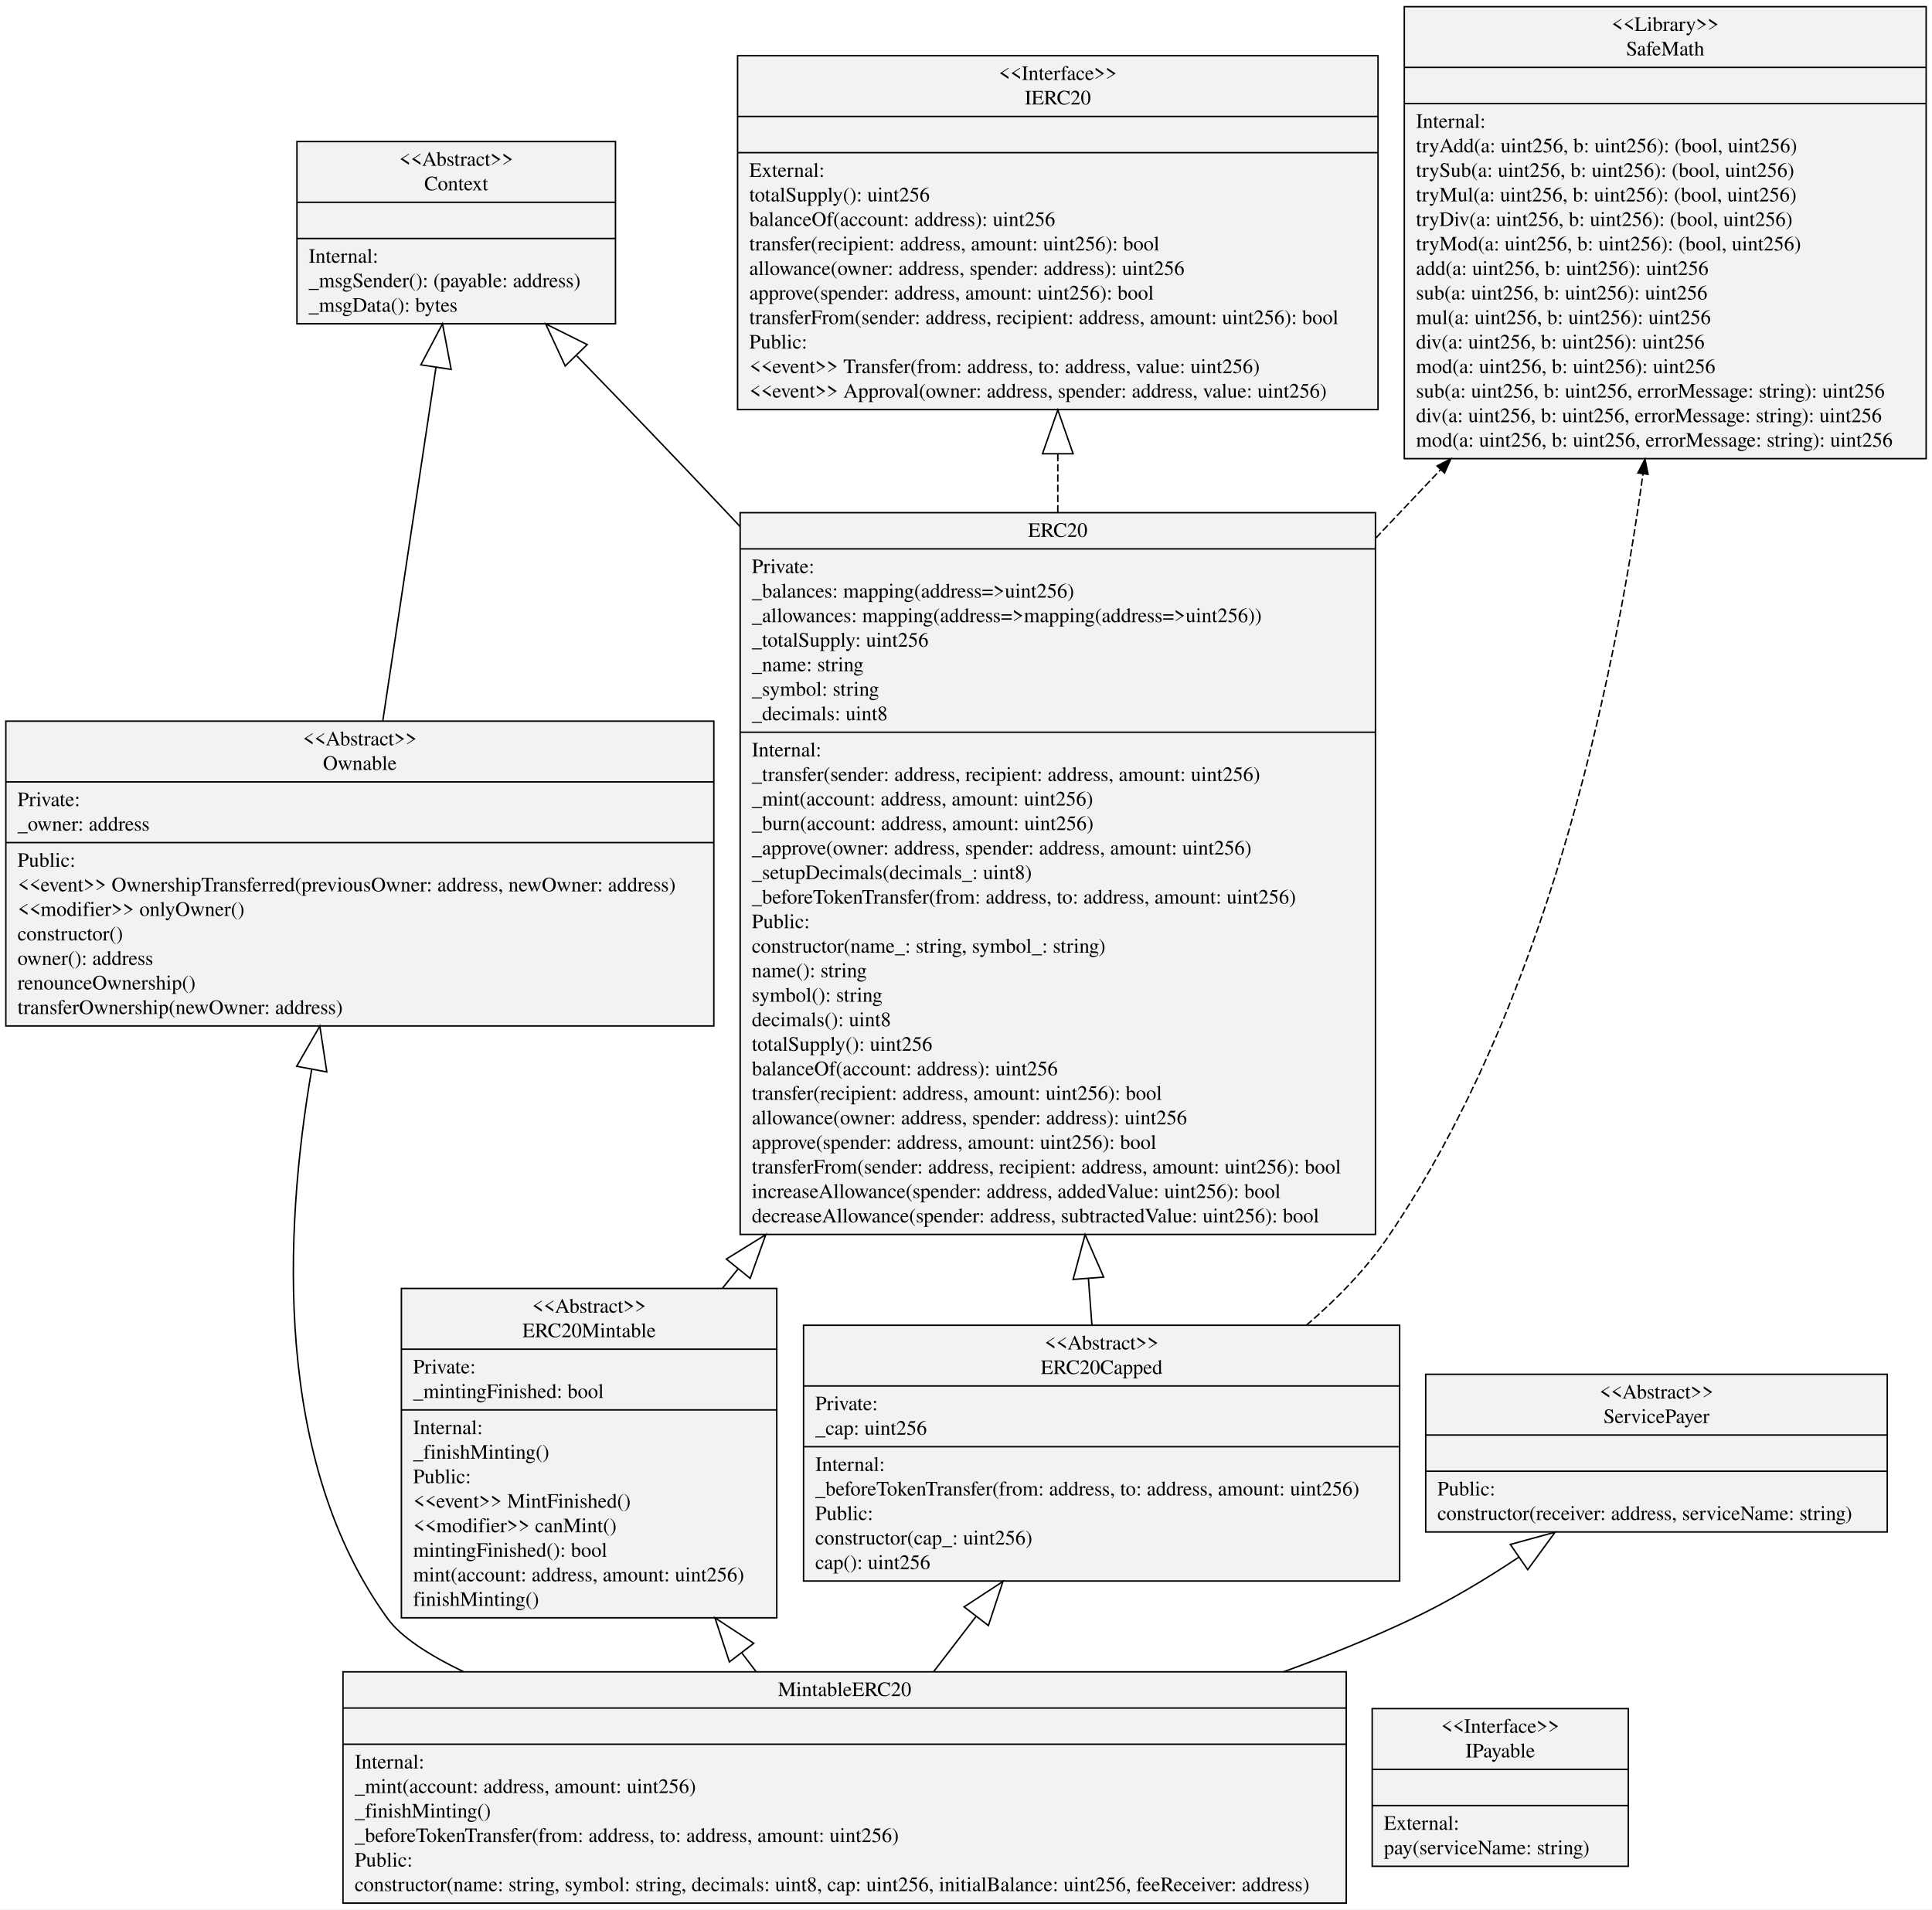
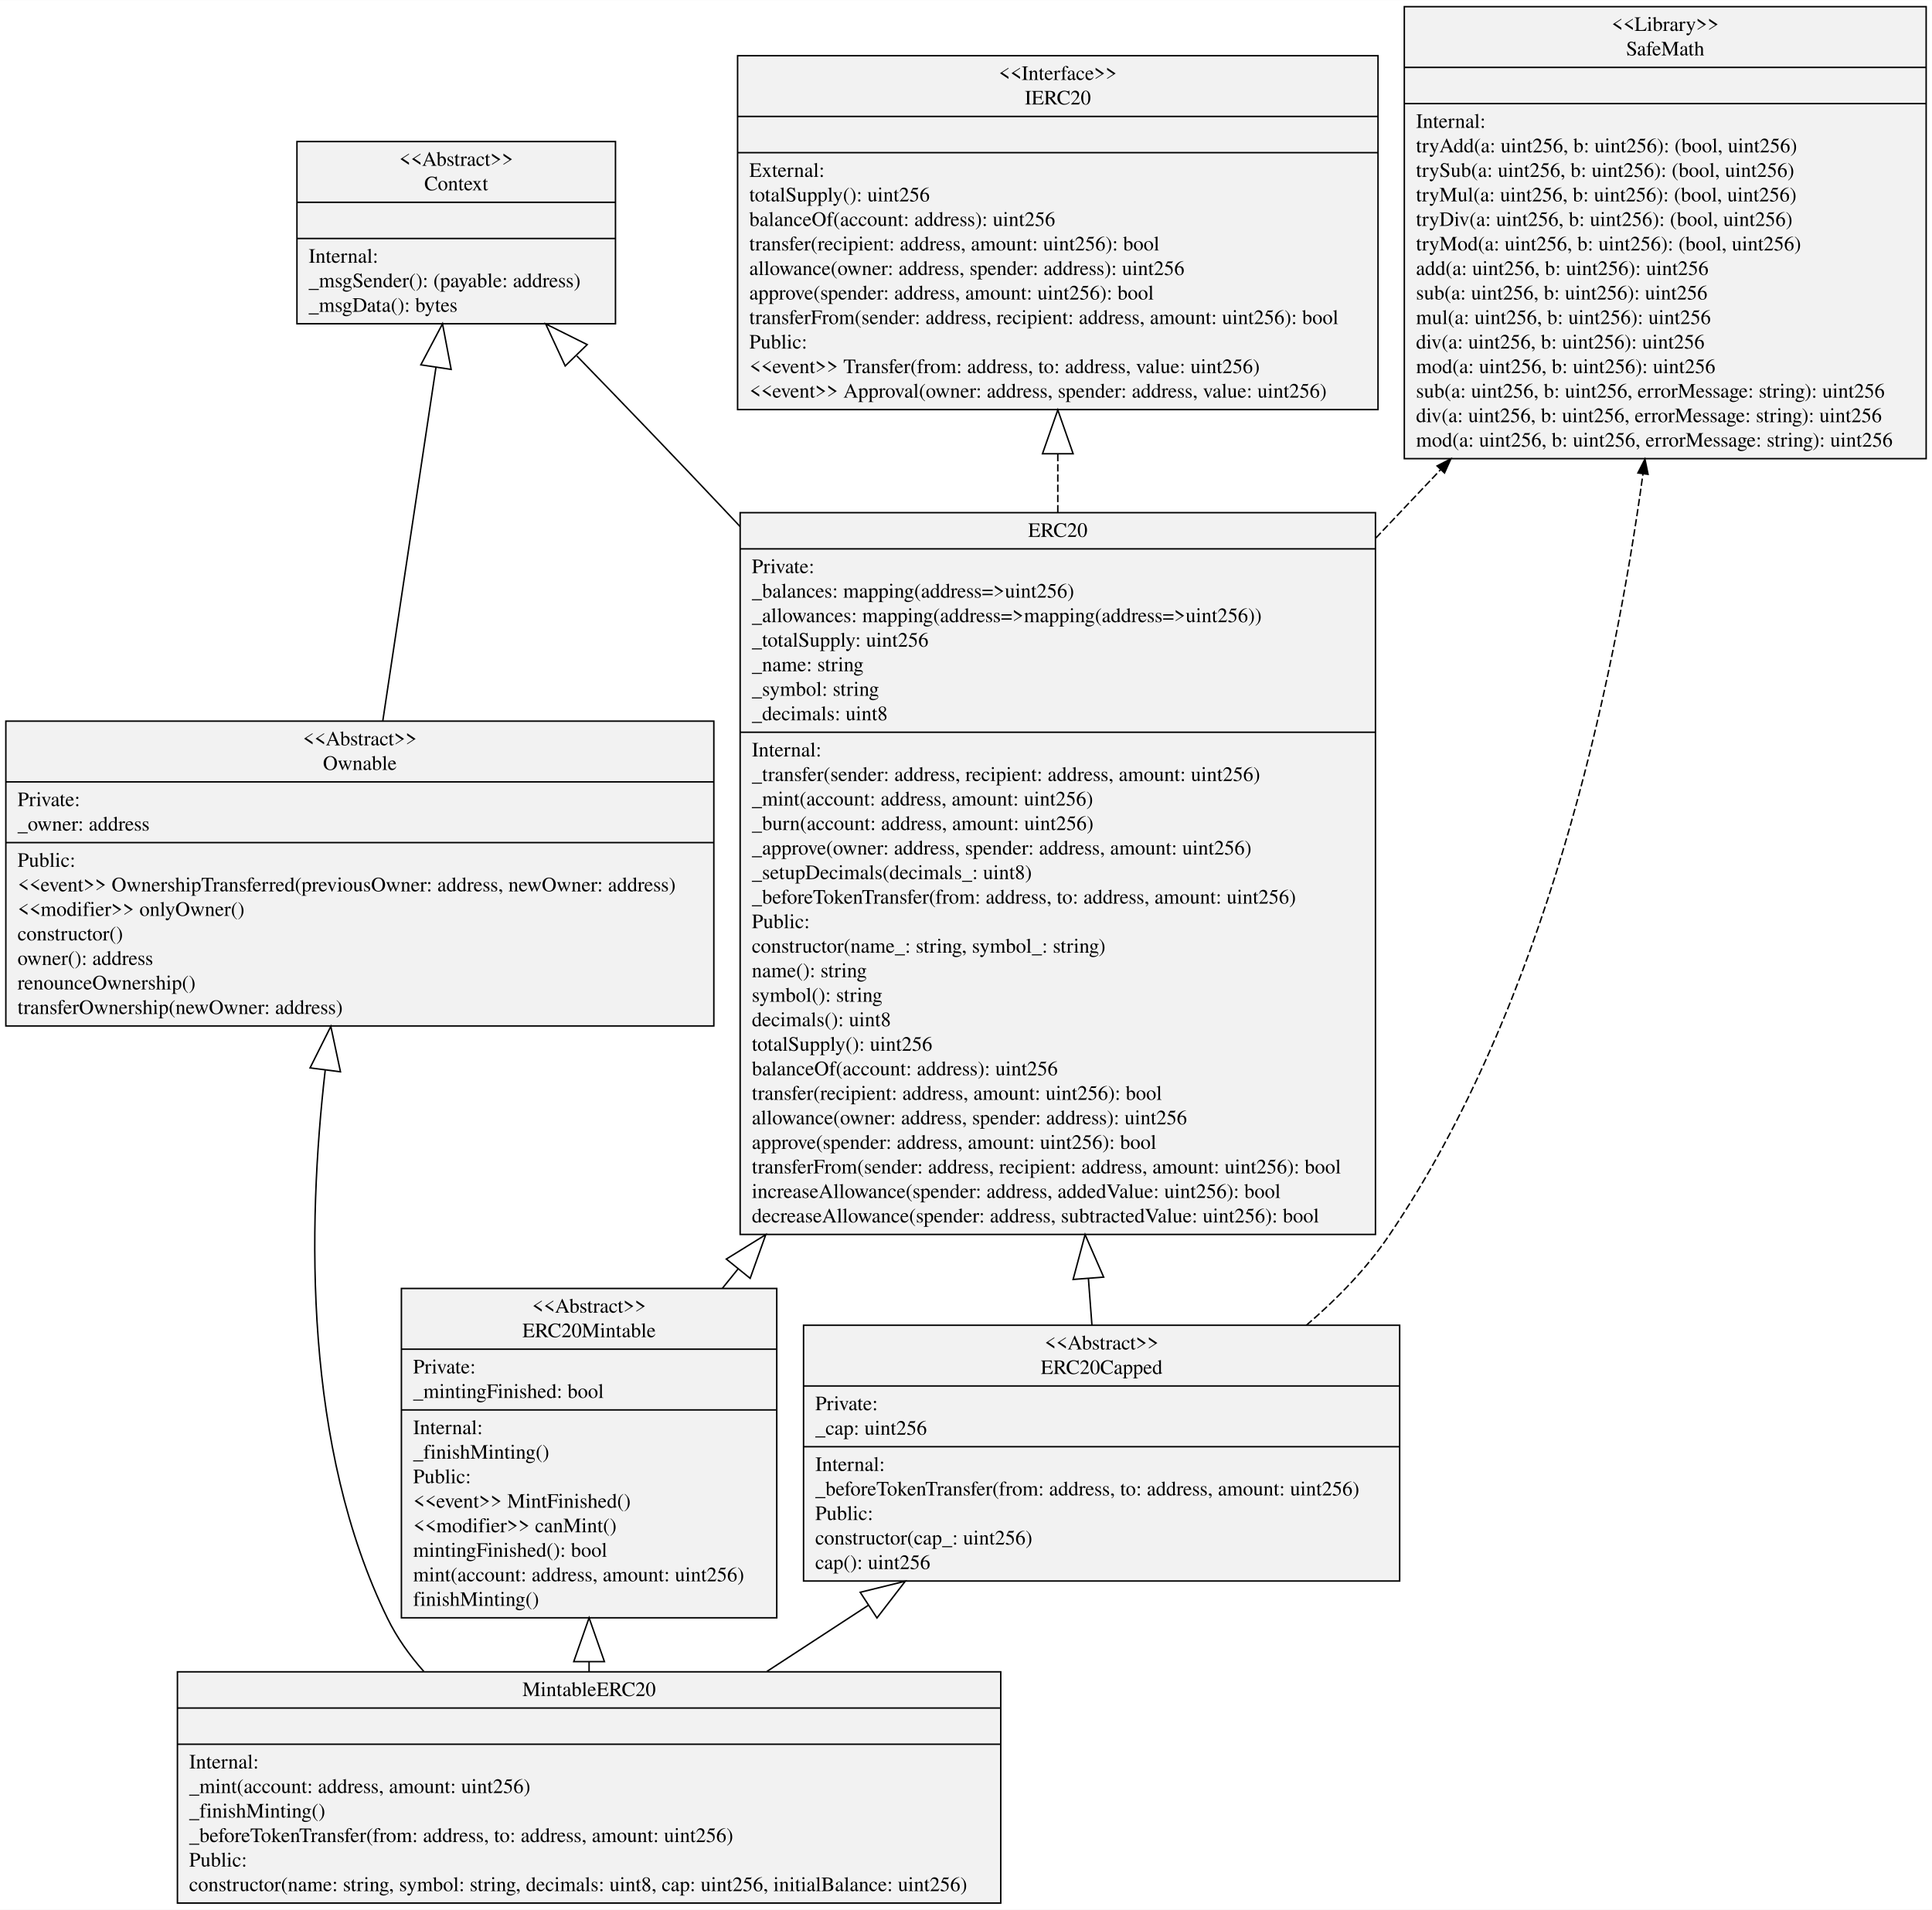
<svg xmlns="http://www.w3.org/2000/svg" width="1323pt" height="1308pt" viewBox="0.00 0.00 1323.13 1308.00">
  <g id="graph0" class="graph" transform="scale(1 1) rotate(0) translate(4 1304)">
    <polygon fill="#ffffff" stroke="transparent" points="-4,4 -4,-1304 1319.133,-1304 1319.133,4 -4,4" />
    <g id="node1" class="node">
      <polygon fill="#f2f2f2" stroke="#000000" points="199.365,-1082.3 199.365,-1207.1 417.509,-1207.1 417.509,-1082.3 199.365,-1082.3" />
      <text text-anchor="middle" x="308.437" y="-1190.5" font-family="Times,serif" font-size="14.00" fill="#000000">&lt;&lt;Abstract&gt;&gt;</text>
      <text text-anchor="middle" x="308.437" y="-1173.7" font-family="Times,serif" font-size="14.00" fill="#000000">Context</text>
      <polyline fill="none" stroke="#000000" points="199.365,-1165.5 417.509,-1165.5 " />
      <text text-anchor="middle" x="308.437" y="-1148.9" font-family="Times,serif" font-size="14.00" fill="#000000"> </text>
      <polyline fill="none" stroke="#000000" points="199.365,-1140.7 417.509,-1140.7 " />
      <text text-anchor="start" x="207.365" y="-1124.1" font-family="Times,serif" font-size="14.00" fill="#000000">Internal:</text>
      <text text-anchor="start" x="207.365" y="-1107.3" font-family="Times,serif" font-size="14.00" fill="#000000">    _msgSender(): (payable: address)</text>
      <text text-anchor="start" x="207.365" y="-1090.5" font-family="Times,serif" font-size="14.00" fill="#000000">    _msgData(): bytes</text>
    </g>
    <g id="node2" class="node">
      <polygon fill="#f2f2f2" stroke="#000000" points="0,-601.3 0,-810.1 484.874,-810.1 484.874,-601.3 0,-601.3" />
      <text text-anchor="middle" x="242.437" y="-793.5" font-family="Times,serif" font-size="14.00" fill="#000000">&lt;&lt;Abstract&gt;&gt;</text>
      <text text-anchor="middle" x="242.437" y="-776.7" font-family="Times,serif" font-size="14.00" fill="#000000">Ownable</text>
      <polyline fill="none" stroke="#000000" points="0,-768.5 484.874,-768.5 " />
      <text text-anchor="start" x="8" y="-751.9" font-family="Times,serif" font-size="14.00" fill="#000000">Private:</text>
      <text text-anchor="start" x="8" y="-735.1" font-family="Times,serif" font-size="14.00" fill="#000000">   _owner: address</text>
      <polyline fill="none" stroke="#000000" points="0,-726.9 484.874,-726.9 " />
      <text text-anchor="start" x="8" y="-710.3" font-family="Times,serif" font-size="14.00" fill="#000000">Public:</text>
      <text text-anchor="start" x="8" y="-693.5" font-family="Times,serif" font-size="14.00" fill="#000000">    &lt;&lt;event&gt;&gt; OwnershipTransferred(previousOwner: address, newOwner: address)</text>
      <text text-anchor="start" x="8" y="-676.7" font-family="Times,serif" font-size="14.00" fill="#000000">    &lt;&lt;modifier&gt;&gt; onlyOwner()</text>
      <text text-anchor="start" x="8" y="-659.9" font-family="Times,serif" font-size="14.00" fill="#000000">    constructor()</text>
      <text text-anchor="start" x="8" y="-643.1" font-family="Times,serif" font-size="14.00" fill="#000000">    owner(): address</text>
      <text text-anchor="start" x="8" y="-626.3" font-family="Times,serif" font-size="14.00" fill="#000000">    renounceOwnership()</text>
      <text text-anchor="start" x="8" y="-609.5" font-family="Times,serif" font-size="14.00" fill="#000000">    transferOwnership(newOwner: address)</text>
    </g>
    <g id="edge1" class="edge">
      <path fill="none" stroke="#000000" d="M258.162,-810.294C269.23,-883.914 283.909,-981.552 294.546,-1052.306" />
      <polygon fill="none" stroke="#000000" points="284.207,-1054.157 299.05,-1082.263 304.973,-1051.035 284.207,-1054.157" />
    </g>
    <g id="node3" class="node">
      <polygon fill="#f2f2f2" stroke="#000000" points="501.137,-1023.5 501.137,-1265.9 939.737,-1265.9 939.737,-1023.5 501.137,-1023.5" />
      <text text-anchor="middle" x="720.437" y="-1249.3" font-family="Times,serif" font-size="14.00" fill="#000000">&lt;&lt;Interface&gt;&gt;</text>
      <text text-anchor="middle" x="720.437" y="-1232.5" font-family="Times,serif" font-size="14.00" fill="#000000">IERC20</text>
      <polyline fill="none" stroke="#000000" points="501.137,-1224.3 939.737,-1224.3 " />
      <text text-anchor="middle" x="720.437" y="-1207.7" font-family="Times,serif" font-size="14.00" fill="#000000"> </text>
      <polyline fill="none" stroke="#000000" points="501.137,-1199.5 939.737,-1199.5 " />
      <text text-anchor="start" x="509.137" y="-1182.9" font-family="Times,serif" font-size="14.00" fill="#000000">External:</text>
      <text text-anchor="start" x="509.137" y="-1166.1" font-family="Times,serif" font-size="14.00" fill="#000000">     totalSupply(): uint256</text>
      <text text-anchor="start" x="509.137" y="-1149.3" font-family="Times,serif" font-size="14.00" fill="#000000">     balanceOf(account: address): uint256</text>
      <text text-anchor="start" x="509.137" y="-1132.5" font-family="Times,serif" font-size="14.00" fill="#000000">     transfer(recipient: address, amount: uint256): bool</text>
      <text text-anchor="start" x="509.137" y="-1115.7" font-family="Times,serif" font-size="14.00" fill="#000000">     allowance(owner: address, spender: address): uint256</text>
      <text text-anchor="start" x="509.137" y="-1098.9" font-family="Times,serif" font-size="14.00" fill="#000000">     approve(spender: address, amount: uint256): bool</text>
      <text text-anchor="start" x="509.137" y="-1082.1" font-family="Times,serif" font-size="14.00" fill="#000000">     transferFrom(sender: address, recipient: address, amount: uint256): bool</text>
      <text text-anchor="start" x="509.137" y="-1065.3" font-family="Times,serif" font-size="14.00" fill="#000000">Public:</text>
      <text text-anchor="start" x="509.137" y="-1048.5" font-family="Times,serif" font-size="14.00" fill="#000000">    &lt;&lt;event&gt;&gt; Transfer(from: address, to: address, value: uint256)</text>
      <text text-anchor="start" x="509.137" y="-1031.7" font-family="Times,serif" font-size="14.00" fill="#000000">    &lt;&lt;event&gt;&gt; Approval(owner: address, spender: address, value: uint256)</text>
    </g>
    <g id="node4" class="node">
      <polygon fill="#f2f2f2" stroke="#000000" points="957.741,-989.9 957.741,-1299.5 1315.133,-1299.5 1315.133,-989.9 957.741,-989.9" />
      <text text-anchor="middle" x="1136.437" y="-1282.9" font-family="Times,serif" font-size="14.00" fill="#000000">&lt;&lt;Library&gt;&gt;</text>
      <text text-anchor="middle" x="1136.437" y="-1266.1" font-family="Times,serif" font-size="14.00" fill="#000000">SafeMath</text>
      <polyline fill="none" stroke="#000000" points="957.741,-1257.9 1315.133,-1257.9 " />
      <text text-anchor="middle" x="1136.437" y="-1241.3" font-family="Times,serif" font-size="14.00" fill="#000000"> </text>
      <polyline fill="none" stroke="#000000" points="957.741,-1233.1 1315.133,-1233.1 " />
      <text text-anchor="start" x="965.741" y="-1216.5" font-family="Times,serif" font-size="14.00" fill="#000000">Internal:</text>
      <text text-anchor="start" x="965.741" y="-1199.7" font-family="Times,serif" font-size="14.00" fill="#000000">    tryAdd(a: uint256, b: uint256): (bool, uint256)</text>
      <text text-anchor="start" x="965.741" y="-1182.9" font-family="Times,serif" font-size="14.00" fill="#000000">    trySub(a: uint256, b: uint256): (bool, uint256)</text>
      <text text-anchor="start" x="965.741" y="-1166.1" font-family="Times,serif" font-size="14.00" fill="#000000">    tryMul(a: uint256, b: uint256): (bool, uint256)</text>
      <text text-anchor="start" x="965.741" y="-1149.3" font-family="Times,serif" font-size="14.00" fill="#000000">    tryDiv(a: uint256, b: uint256): (bool, uint256)</text>
      <text text-anchor="start" x="965.741" y="-1132.5" font-family="Times,serif" font-size="14.00" fill="#000000">    tryMod(a: uint256, b: uint256): (bool, uint256)</text>
      <text text-anchor="start" x="965.741" y="-1115.7" font-family="Times,serif" font-size="14.00" fill="#000000">    add(a: uint256, b: uint256): uint256</text>
      <text text-anchor="start" x="965.741" y="-1098.9" font-family="Times,serif" font-size="14.00" fill="#000000">    sub(a: uint256, b: uint256): uint256</text>
      <text text-anchor="start" x="965.741" y="-1082.1" font-family="Times,serif" font-size="14.00" fill="#000000">    mul(a: uint256, b: uint256): uint256</text>
      <text text-anchor="start" x="965.741" y="-1065.3" font-family="Times,serif" font-size="14.00" fill="#000000">    div(a: uint256, b: uint256): uint256</text>
      <text text-anchor="start" x="965.741" y="-1048.5" font-family="Times,serif" font-size="14.00" fill="#000000">    mod(a: uint256, b: uint256): uint256</text>
      <text text-anchor="start" x="965.741" y="-1031.7" font-family="Times,serif" font-size="14.00" fill="#000000">    sub(a: uint256, b: uint256, errorMessage: string): uint256</text>
      <text text-anchor="start" x="965.741" y="-1014.9" font-family="Times,serif" font-size="14.00" fill="#000000">    div(a: uint256, b: uint256, errorMessage: string): uint256</text>
      <text text-anchor="start" x="965.741" y="-998.1" font-family="Times,serif" font-size="14.00" fill="#000000">    mod(a: uint256, b: uint256, errorMessage: string): uint256</text>
    </g>
    <g id="node5" class="node">
      <polygon fill="#f2f2f2" stroke="#000000" points="502.887,-458.5 502.887,-952.9 937.987,-952.9 937.987,-458.5 502.887,-458.5" />
      <text text-anchor="middle" x="720.437" y="-936.3" font-family="Times,serif" font-size="14.00" fill="#000000">ERC20</text>
      <polyline fill="none" stroke="#000000" points="502.887,-928.1 937.987,-928.1 " />
      <text text-anchor="start" x="510.887" y="-911.5" font-family="Times,serif" font-size="14.00" fill="#000000">Private:</text>
      <text text-anchor="start" x="510.887" y="-894.7" font-family="Times,serif" font-size="14.00" fill="#000000">   _balances: mapping(address=&gt;uint256)</text>
      <text text-anchor="start" x="510.887" y="-877.9" font-family="Times,serif" font-size="14.00" fill="#000000">   _allowances: mapping(address=&gt;mapping(address=&gt;uint256))</text>
      <text text-anchor="start" x="510.887" y="-861.1" font-family="Times,serif" font-size="14.00" fill="#000000">   _totalSupply: uint256</text>
      <text text-anchor="start" x="510.887" y="-844.3" font-family="Times,serif" font-size="14.00" fill="#000000">   _name: string</text>
      <text text-anchor="start" x="510.887" y="-827.5" font-family="Times,serif" font-size="14.00" fill="#000000">   _symbol: string</text>
      <text text-anchor="start" x="510.887" y="-810.7" font-family="Times,serif" font-size="14.00" fill="#000000">   _decimals: uint8</text>
      <polyline fill="none" stroke="#000000" points="502.887,-802.5 937.987,-802.5 " />
      <text text-anchor="start" x="510.887" y="-785.9" font-family="Times,serif" font-size="14.00" fill="#000000">Internal:</text>
      <text text-anchor="start" x="510.887" y="-769.1" font-family="Times,serif" font-size="14.00" fill="#000000">    _transfer(sender: address, recipient: address, amount: uint256)</text>
      <text text-anchor="start" x="510.887" y="-752.3" font-family="Times,serif" font-size="14.00" fill="#000000">    _mint(account: address, amount: uint256)</text>
      <text text-anchor="start" x="510.887" y="-735.5" font-family="Times,serif" font-size="14.00" fill="#000000">    _burn(account: address, amount: uint256)</text>
      <text text-anchor="start" x="510.887" y="-718.7" font-family="Times,serif" font-size="14.00" fill="#000000">    _approve(owner: address, spender: address, amount: uint256)</text>
      <text text-anchor="start" x="510.887" y="-701.9" font-family="Times,serif" font-size="14.00" fill="#000000">    _setupDecimals(decimals_: uint8)</text>
      <text text-anchor="start" x="510.887" y="-685.1" font-family="Times,serif" font-size="14.00" fill="#000000">    _beforeTokenTransfer(from: address, to: address, amount: uint256)</text>
      <text text-anchor="start" x="510.887" y="-668.3" font-family="Times,serif" font-size="14.00" fill="#000000">Public:</text>
      <text text-anchor="start" x="510.887" y="-651.5" font-family="Times,serif" font-size="14.00" fill="#000000">    constructor(name_: string, symbol_: string)</text>
      <text text-anchor="start" x="510.887" y="-634.7" font-family="Times,serif" font-size="14.00" fill="#000000">    name(): string</text>
      <text text-anchor="start" x="510.887" y="-617.9" font-family="Times,serif" font-size="14.00" fill="#000000">    symbol(): string</text>
      <text text-anchor="start" x="510.887" y="-601.1" font-family="Times,serif" font-size="14.00" fill="#000000">    decimals(): uint8</text>
      <text text-anchor="start" x="510.887" y="-584.3" font-family="Times,serif" font-size="14.00" fill="#000000">    totalSupply(): uint256</text>
      <text text-anchor="start" x="510.887" y="-567.5" font-family="Times,serif" font-size="14.00" fill="#000000">    balanceOf(account: address): uint256</text>
      <text text-anchor="start" x="510.887" y="-550.7" font-family="Times,serif" font-size="14.00" fill="#000000">    transfer(recipient: address, amount: uint256): bool</text>
      <text text-anchor="start" x="510.887" y="-533.9" font-family="Times,serif" font-size="14.00" fill="#000000">    allowance(owner: address, spender: address): uint256</text>
      <text text-anchor="start" x="510.887" y="-517.1" font-family="Times,serif" font-size="14.00" fill="#000000">    approve(spender: address, amount: uint256): bool</text>
      <text text-anchor="start" x="510.887" y="-500.3" font-family="Times,serif" font-size="14.00" fill="#000000">    transferFrom(sender: address, recipient: address, amount: uint256): bool</text>
      <text text-anchor="start" x="510.887" y="-483.5" font-family="Times,serif" font-size="14.00" fill="#000000">    increaseAllowance(spender: address, addedValue: uint256): bool</text>
      <text text-anchor="start" x="510.887" y="-466.7" font-family="Times,serif" font-size="14.00" fill="#000000">    decreaseAllowance(spender: address, subtractedValue: uint256): bool</text>
    </g>
    <g id="edge2" class="edge">
      <path fill="none" stroke="#000000" d="M502.79,-943.447C499.655,-946.789 496.536,-950.109 493.437,-953.4 460.243,-988.659 423.219,-1027.113 391.065,-1060.236" />
      <polygon fill="none" stroke="#000000" points="383.081,-1053.385 369.69,-1082.211 398.134,-1068.028 383.081,-1053.385" />
    </g>
    <g id="edge3" class="edge">
      <path fill="none" stroke="#000000" stroke-dasharray="5,2" d="M720.437,-953.106C720.437,-966.648 720.437,-980.047 720.437,-993.09" />
      <polygon fill="none" stroke="#000000" points="709.937,-993.243 720.437,-1023.243 730.937,-993.243 709.937,-993.243" />
    </g>
    <g id="edge4" class="edge">
      <path fill="none" stroke="#000000" stroke-dasharray="5,2" d="M938.184,-935.486C953.135,-951.264 968.019,-966.97 982.526,-982.279" />
      <polygon fill="#000000" stroke="#000000" points="980.197,-984.91 989.615,-989.761 985.278,-980.095 980.197,-984.91" />
    </g>
    <g id="node6" class="node">
      <polygon fill="#f2f2f2" stroke="#000000" points="546.309,-221.1 546.309,-396.3 954.565,-396.3 954.565,-221.1 546.309,-221.1" />
      <text text-anchor="middle" x="750.437" y="-379.7" font-family="Times,serif" font-size="14.00" fill="#000000">&lt;&lt;Abstract&gt;&gt;</text>
      <text text-anchor="middle" x="750.437" y="-362.9" font-family="Times,serif" font-size="14.00" fill="#000000">ERC20Capped</text>
      <polyline fill="none" stroke="#000000" points="546.309,-354.7 954.565,-354.7 " />
      <text text-anchor="start" x="554.309" y="-338.1" font-family="Times,serif" font-size="14.00" fill="#000000">Private:</text>
      <text text-anchor="start" x="554.309" y="-321.3" font-family="Times,serif" font-size="14.00" fill="#000000">   _cap: uint256</text>
      <polyline fill="none" stroke="#000000" points="546.309,-313.1 954.565,-313.1 " />
      <text text-anchor="start" x="554.309" y="-296.5" font-family="Times,serif" font-size="14.00" fill="#000000">Internal:</text>
      <text text-anchor="start" x="554.309" y="-279.7" font-family="Times,serif" font-size="14.00" fill="#000000">    _beforeTokenTransfer(from: address, to: address, amount: uint256)</text>
      <text text-anchor="start" x="554.309" y="-262.9" font-family="Times,serif" font-size="14.00" fill="#000000">Public:</text>
      <text text-anchor="start" x="554.309" y="-246.1" font-family="Times,serif" font-size="14.00" fill="#000000">    constructor(cap_: uint256)</text>
      <text text-anchor="start" x="554.309" y="-229.3" font-family="Times,serif" font-size="14.00" fill="#000000">    cap(): uint256</text>
    </g>
    <g id="edge6" class="edge">
      <path fill="none" stroke="#000000" stroke-dasharray="5,2" d="M890.662,-396.301C912.019,-414.561 932.033,-435.262 947.437,-458 1054.213,-615.615 1100.917,-832.026 1121.184,-979.501" />
      <polygon fill="#000000" stroke="#000000" points="1117.735,-980.114 1122.54,-989.556 1124.672,-979.178 1117.735,-980.114" />
    </g>
    <g id="edge5" class="edge">
      <path fill="none" stroke="#000000" d="M743.816,-396.315C743.051,-406.444 742.242,-417.14 741.404,-428.23" />
      <polygon fill="none" stroke="#000000" points="730.917,-427.676 739.126,-458.382 751.857,-429.258 730.917,-427.676" />
    </g>
    <g id="node7" class="node">
      <polygon fill="#f2f2f2" stroke="#000000" points="270.905,-195.9 270.905,-421.5 527.969,-421.5 527.969,-195.9 270.905,-195.9" />
      <text text-anchor="middle" x="399.437" y="-404.9" font-family="Times,serif" font-size="14.00" fill="#000000">&lt;&lt;Abstract&gt;&gt;</text>
      <text text-anchor="middle" x="399.437" y="-388.1" font-family="Times,serif" font-size="14.00" fill="#000000">ERC20Mintable</text>
      <polyline fill="none" stroke="#000000" points="270.905,-379.9 527.969,-379.9 " />
      <text text-anchor="start" x="278.905" y="-363.3" font-family="Times,serif" font-size="14.00" fill="#000000">Private:</text>
      <text text-anchor="start" x="278.905" y="-346.5" font-family="Times,serif" font-size="14.00" fill="#000000">   _mintingFinished: bool</text>
      <polyline fill="none" stroke="#000000" points="270.905,-338.3 527.969,-338.3 " />
      <text text-anchor="start" x="278.905" y="-321.7" font-family="Times,serif" font-size="14.00" fill="#000000">Internal:</text>
      <text text-anchor="start" x="278.905" y="-304.9" font-family="Times,serif" font-size="14.00" fill="#000000">    _finishMinting()</text>
      <text text-anchor="start" x="278.905" y="-288.1" font-family="Times,serif" font-size="14.00" fill="#000000">Public:</text>
      <text text-anchor="start" x="278.905" y="-271.3" font-family="Times,serif" font-size="14.00" fill="#000000">    &lt;&lt;event&gt;&gt; MintFinished()</text>
      <text text-anchor="start" x="278.905" y="-254.5" font-family="Times,serif" font-size="14.00" fill="#000000">    &lt;&lt;modifier&gt;&gt; canMint()</text>
      <text text-anchor="start" x="278.905" y="-237.7" font-family="Times,serif" font-size="14.00" fill="#000000">    mintingFinished(): bool</text>
      <text text-anchor="start" x="278.905" y="-220.9" font-family="Times,serif" font-size="14.00" fill="#000000">    mint(account: address, amount: uint256)</text>
      <text text-anchor="start" x="278.905" y="-204.1" font-family="Times,serif" font-size="14.00" fill="#000000">    finishMinting()</text>
    </g>
    <g id="edge7" class="edge">
      <path fill="none" stroke="#000000" d="M490.779,-421.668C494.283,-426.002 497.842,-430.404 501.447,-434.862" />
      <polygon fill="none" stroke="#000000" points="493.418,-441.632 520.445,-458.358 509.748,-428.428 493.418,-441.632" />
    </g>
    <g id="node8" class="node">
-       <polygon fill="#f2f2f2" stroke="#000000" points="935.748,-25.7 935.748,-133.7 1111.126,-133.7 1111.126,-25.7 935.748,-25.7" />
-       <text text-anchor="middle" x="1023.437" y="-117.1" font-family="Times,serif" font-size="14.00" fill="#000000">&lt;&lt;Interface&gt;&gt;</text>
-       <text text-anchor="middle" x="1023.437" y="-100.3" font-family="Times,serif" font-size="14.00" fill="#000000">IPayable</text>
-       <polyline fill="none" stroke="#000000" points="935.748,-92.1 1111.126,-92.1 " />
-       <text text-anchor="middle" x="1023.437" y="-75.5" font-family="Times,serif" font-size="14.00" fill="#000000"> </text>
-       <polyline fill="none" stroke="#000000" points="935.748,-67.3 1111.126,-67.3 " />
-       <text text-anchor="start" x="943.748" y="-50.7" font-family="Times,serif" font-size="14.00" fill="#000000">External:</text>
-       <text text-anchor="start" x="943.748" y="-33.9" font-family="Times,serif" font-size="14.00" fill="#000000">     pay(serviceName: string)</text>
-     </g>
-     <g id="node9" class="node">
-       <polygon fill="#f2f2f2" stroke="#000000" points="972.397,-254.7 972.397,-362.7 1288.477,-362.7 1288.477,-254.7 972.397,-254.7" />
-       <text text-anchor="middle" x="1130.437" y="-346.1" font-family="Times,serif" font-size="14.00" fill="#000000">&lt;&lt;Abstract&gt;&gt;</text>
-       <text text-anchor="middle" x="1130.437" y="-329.3" font-family="Times,serif" font-size="14.00" fill="#000000">ServicePayer</text>
-       <polyline fill="none" stroke="#000000" points="972.397,-321.1 1288.477,-321.1 " />
-       <text text-anchor="middle" x="1130.437" y="-304.5" font-family="Times,serif" font-size="14.00" fill="#000000"> </text>
-       <polyline fill="none" stroke="#000000" points="972.397,-296.3 1288.477,-296.3 " />
-       <text text-anchor="start" x="980.397" y="-279.7" font-family="Times,serif" font-size="14.00" fill="#000000">Public:</text>
-       <text text-anchor="start" x="980.397" y="-262.9" font-family="Times,serif" font-size="14.00" fill="#000000">    constructor(receiver: address, serviceName: string)</text>
-     </g>
-     <g id="node10" class="node">
-       <polygon fill="#f2f2f2" stroke="#000000" points="230.907,-.5 230.907,-158.9 917.967,-158.9 917.967,-.5 230.907,-.5" />
-       <text text-anchor="middle" x="574.437" y="-142.3" font-family="Times,serif" font-size="14.00" fill="#000000">MintableERC20</text>
-       <polyline fill="none" stroke="#000000" points="230.907,-134.1 917.967,-134.1 " />
-       <text text-anchor="middle" x="574.437" y="-117.5" font-family="Times,serif" font-size="14.00" fill="#000000"> </text>
-       <polyline fill="none" stroke="#000000" points="230.907,-109.3 917.967,-109.3 " />
-       <text text-anchor="start" x="238.907" y="-92.7" font-family="Times,serif" font-size="14.00" fill="#000000">Internal:</text>
-       <text text-anchor="start" x="238.907" y="-75.9" font-family="Times,serif" font-size="14.00" fill="#000000">    _mint(account: address, amount: uint256)</text>
-       <text text-anchor="start" x="238.907" y="-59.1" font-family="Times,serif" font-size="14.00" fill="#000000">    _finishMinting()</text>
-       <text text-anchor="start" x="238.907" y="-42.3" font-family="Times,serif" font-size="14.00" fill="#000000">    _beforeTokenTransfer(from: address, to: address, amount: uint256)</text>
-       <text text-anchor="start" x="238.907" y="-25.5" font-family="Times,serif" font-size="14.00" fill="#000000">Public:</text>
-       <text text-anchor="start" x="238.907" y="-8.7" font-family="Times,serif" font-size="14.00" fill="#000000">    constructor(name: string, symbol: string, decimals: uint8, cap: uint256, initialBalance: uint256, feeReceiver: address)</text>
+       <polygon fill="#f2f2f2" stroke="#000000" points="117.51,-.5 117.51,-158.9 681.365,-158.9 681.365,-.5 117.51,-.5" />
+       <text text-anchor="middle" x="399.437" y="-142.3" font-family="Times,serif" font-size="14.00" fill="#000000">MintableERC20</text>
+       <polyline fill="none" stroke="#000000" points="117.51,-134.1 681.365,-134.1 " />
+       <text text-anchor="middle" x="399.437" y="-117.5" font-family="Times,serif" font-size="14.00" fill="#000000"> </text>
+       <polyline fill="none" stroke="#000000" points="117.51,-109.3 681.365,-109.3 " />
+       <text text-anchor="start" x="125.51" y="-92.7" font-family="Times,serif" font-size="14.00" fill="#000000">Internal:</text>
+       <text text-anchor="start" x="125.51" y="-75.9" font-family="Times,serif" font-size="14.00" fill="#000000">    _mint(account: address, amount: uint256)</text>
+       <text text-anchor="start" x="125.51" y="-59.1" font-family="Times,serif" font-size="14.00" fill="#000000">    _finishMinting()</text>
+       <text text-anchor="start" x="125.51" y="-42.3" font-family="Times,serif" font-size="14.00" fill="#000000">    _beforeTokenTransfer(from: address, to: address, amount: uint256)</text>
+       <text text-anchor="start" x="125.51" y="-25.5" font-family="Times,serif" font-size="14.00" fill="#000000">Public:</text>
+       <text text-anchor="start" x="125.51" y="-8.7" font-family="Times,serif" font-size="14.00" fill="#000000">    constructor(name: string, symbol: string, decimals: uint8, cap: uint256, initialBalance: uint256)</text>
    </g>
    <g id="edge10" class="edge">
-       <path fill="none" stroke="#000000" d="M313.46,-158.959C289.314,-170.608 270.487,-182.909 261.437,-195.4 183.323,-303.22 190.32,-460.157 209.452,-571.475" />
-       <polygon fill="none" stroke="#000000" points="199.182,-573.679 215.036,-601.227 219.822,-569.805 199.182,-573.679" />
+       <path fill="none" stroke="#000000" d="M286.282,-159.099C276.45,-170.21 267.828,-182.342 261.437,-195.4 204.09,-312.574 206.392,-463.644 218.717,-570.93" />
+       <polygon fill="none" stroke="#000000" points="208.342,-572.576 222.563,-601.001 229.172,-569.911 208.342,-572.576" />
    </g>
    <g id="edge8" class="edge">
-       <path fill="none" stroke="#000000" d="M635.499,-159.15C644.816,-171.273 654.579,-183.976 664.312,-196.639" />
-       <polygon fill="none" stroke="#000000" points="656.258,-203.391 682.865,-220.779 672.909,-190.594 656.258,-203.391" />
+       <path fill="none" stroke="#000000" d="M521.215,-159.15C543.68,-173.807 567.446,-189.312 590.831,-204.57" />
+       <polygon fill="none" stroke="#000000" points="585.116,-213.378 615.979,-220.977 596.591,-195.79 585.116,-213.378" />
    </g>
    <g id="edge9" class="edge">
-       <path fill="none" stroke="#000000" d="M513.722,-159.15C510.529,-163.329 507.283,-167.576 504.004,-171.866" />
-       <polygon fill="none" stroke="#000000" points="495.516,-165.681 485.643,-195.893 512.202,-178.432 495.516,-165.681" />
-     </g>
-     <g id="edge11" class="edge">
-       <path fill="none" stroke="#000000" d="M875.019,-158.91C905.377,-169.922 935.343,-182.084 963.437,-195.4 988.05,-207.066 1013.115,-222.095 1036.088,-237.369" />
-       <polygon fill="none" stroke="#000000" points="1030.343,-246.162 1061,-254.551 1042.266,-228.875 1030.343,-246.162" />
+       <path fill="none" stroke="#000000" d="M399.437,-159.15C399.437,-161.379 399.437,-163.627 399.437,-165.891" />
+       <polygon fill="none" stroke="#000000" points="388.937,-165.893 399.437,-195.893 409.937,-165.893 388.937,-165.893" />
    </g>
  </g>
</svg>
